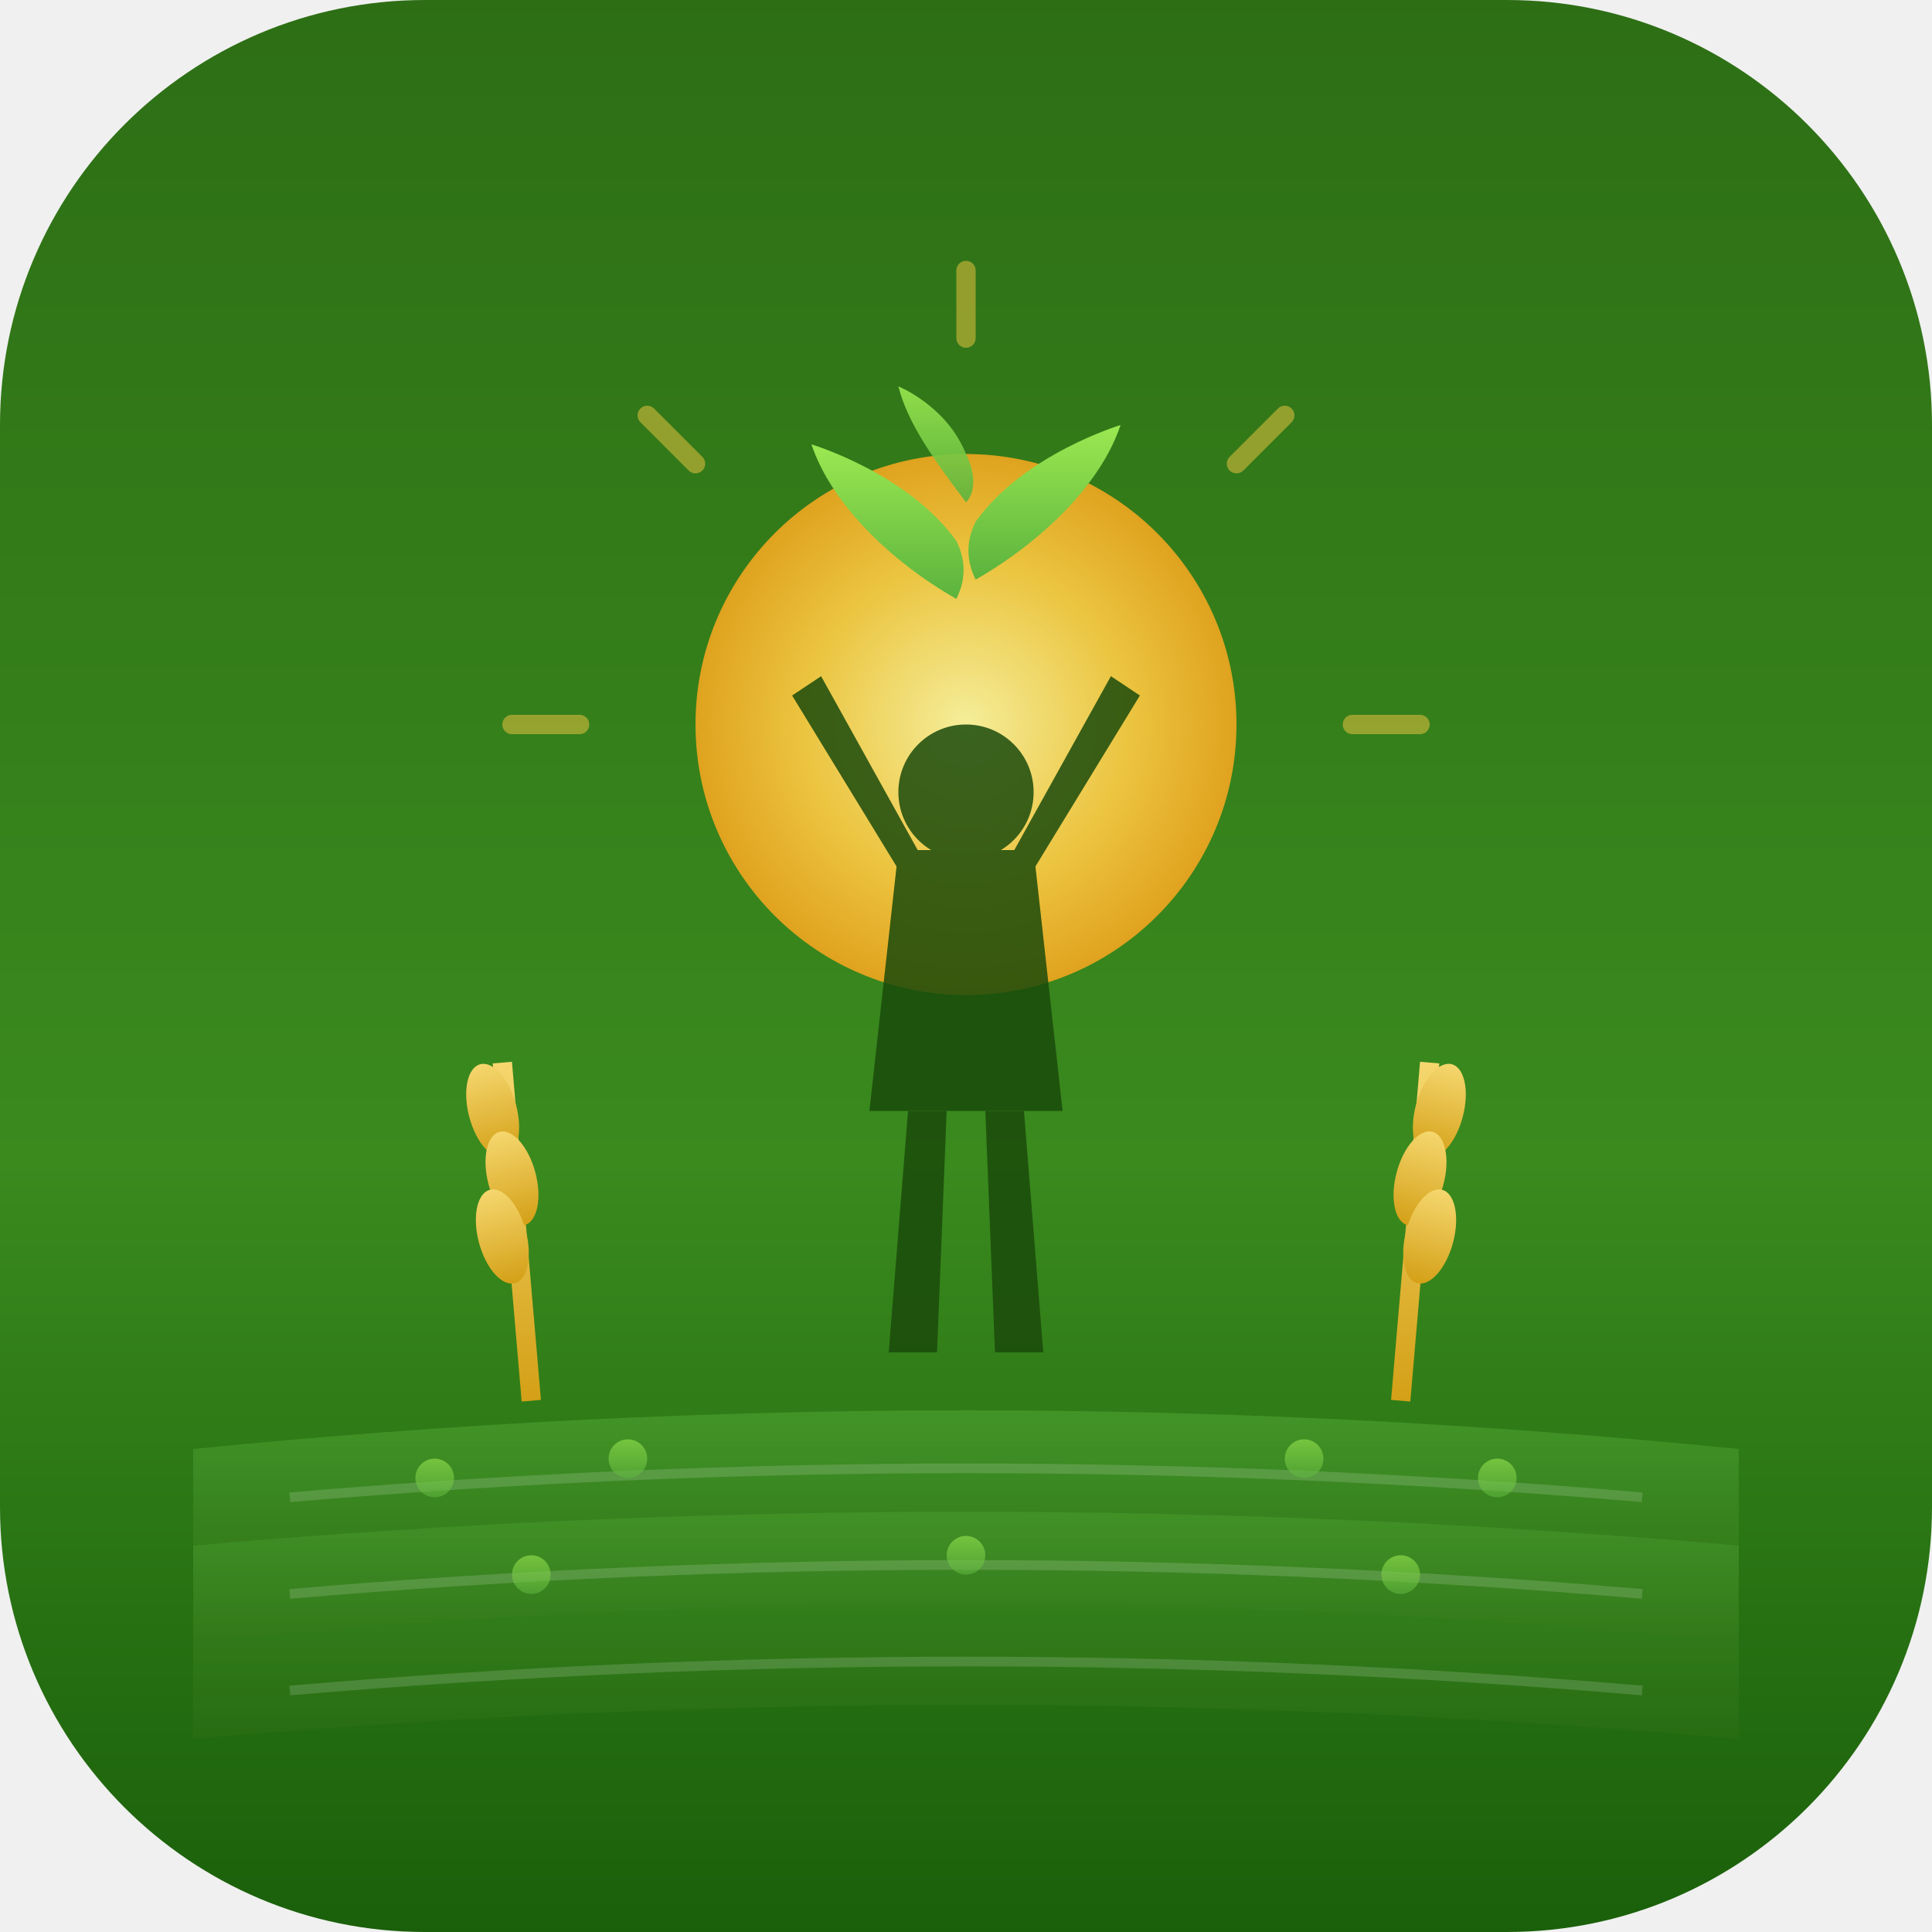
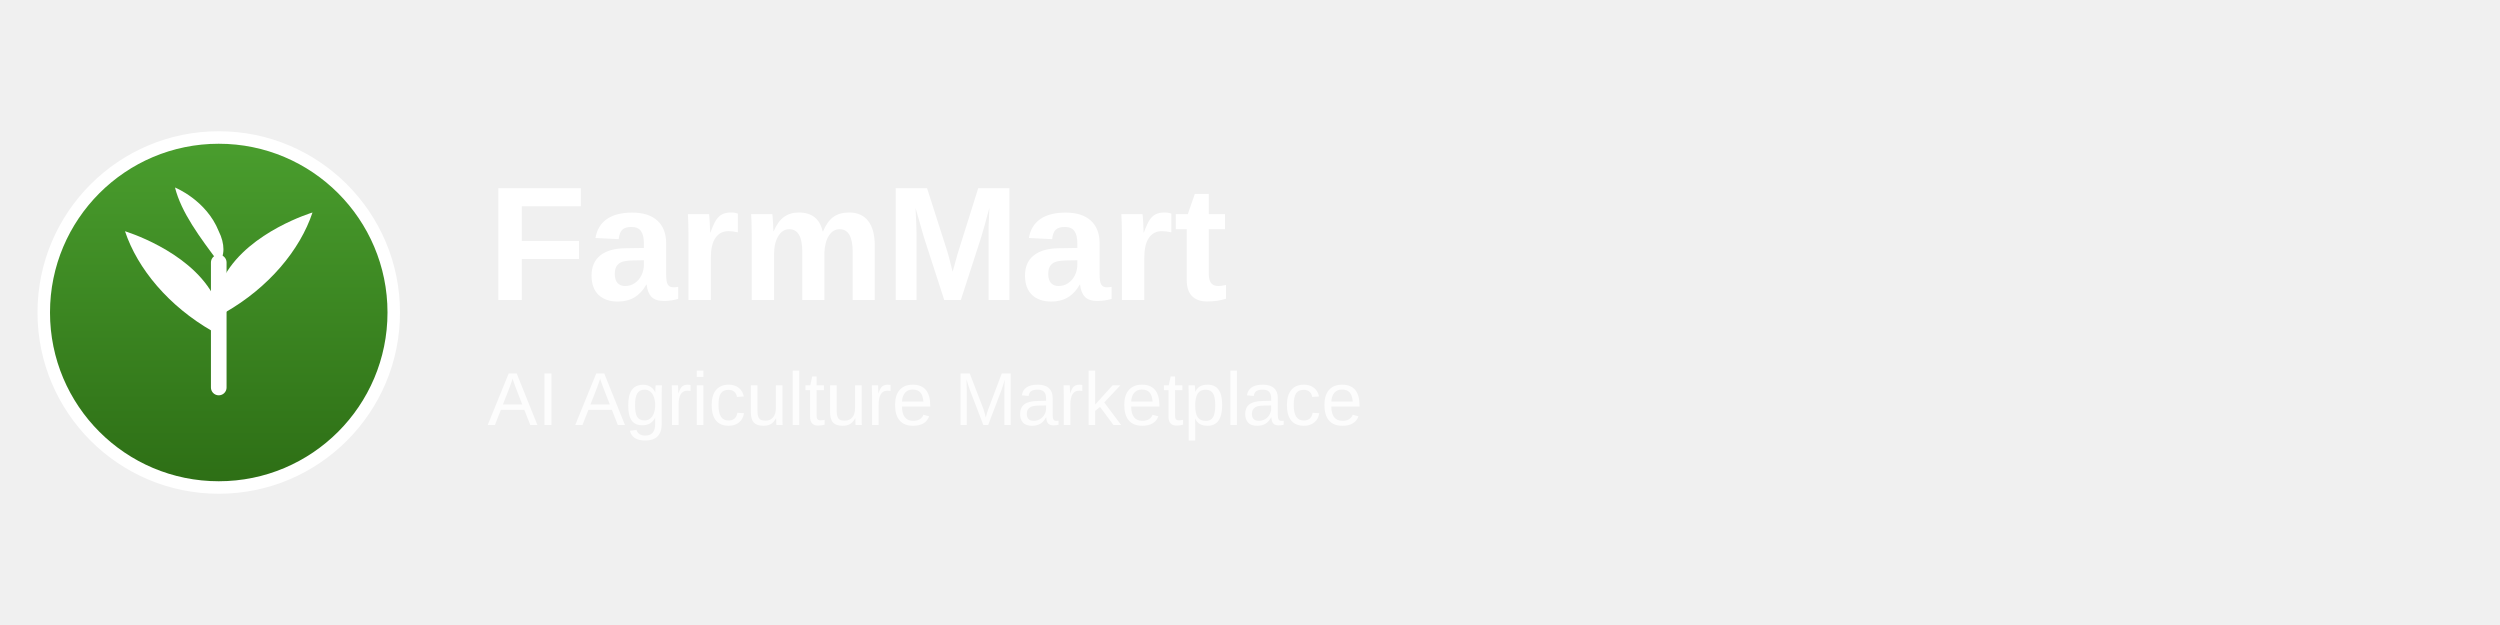
- <svg xmlns="http://www.w3.org/2000/svg" viewBox="0 0 200 200" width="200" height="200">
+ <svg xmlns="http://www.w3.org/2000/svg" viewBox="0 0 400 100" width="400" height="100">
  <defs>
-     <linearGradient id="bgGrad" x1="0" y1="0" x2="0" y2="1">
-       <stop offset="0%" stop-color="#2d6e15" />
-       <stop offset="60%" stop-color="#3a8a1e" />
-       <stop offset="100%" stop-color="#1a5f0a" />
+     <linearGradient id="greenGrad" x1="0" y1="0" x2="0" y2="1">
+       <stop offset="0%" stop-color="#4a9e2e" />
+       <stop offset="100%" stop-color="#2d6e15" />
    </linearGradient>
-     <radialGradient id="sunGrad" cx="50%" cy="50%">
-       <stop offset="0%" stop-color="#fff3a0" />
-       <stop offset="60%" stop-color="#f5c842" />
-       <stop offset="100%" stop-color="#e8a520" />
-     </radialGradient>
-     <linearGradient id="leafGrad" x1="0" y1="0" x2="0" y2="1">
+     <linearGradient id="sproutGrad" x1="0" y1="0" x2="0" y2="1">
      <stop offset="0%" stop-color="#9be851" />
      <stop offset="100%" stop-color="#5cb33d" />
    </linearGradient>
-     <linearGradient id="wheatGrad" x1="0" y1="0" x2="0" y2="1">
-       <stop offset="0%" stop-color="#f5d76e" />
-       <stop offset="100%" stop-color="#d4a017" />
-     </linearGradient>
-     <linearGradient id="fieldGrad" x1="0" y1="0" x2="0" y2="1">
-       <stop offset="0%" stop-color="#4a9e2e" />
-       <stop offset="100%" stop-color="#2d6e15" />
-     </linearGradient>
  </defs>
-   <rect width="200" height="200" rx="44" fill="url(#bgGrad)" />
-   <circle cx="100" cy="75" r="28" fill="url(#sunGrad)" opacity="0.95" />
-   <g stroke="#f5c842" stroke-width="2" stroke-linecap="round" opacity="0.5">
-     <line x1="100" y1="35" x2="100" y2="28" />
-     <line x1="72" y1="48" x2="67" y2="43" />
-     <line x1="128" y1="48" x2="133" y2="43" />
-     <line x1="60" y1="75" x2="53" y2="75" />
-     <line x1="140" y1="75" x2="147" y2="75" />
-   </g>
-   <g fill="#1a4a0a" opacity="0.85">
-     <circle cx="100" cy="82" r="7" />
-     <path d="M93 88 L107 88 L110 115 L90 115 Z" />
-     <path d="M93 90 L82 72 L85 70 L95 88 Z" />
-     <path d="M107 90 L118 72 L115 70 L105 88 Z" />
-     <path d="M94 115 L92 140 L97 140 L98 115 Z" />
-     <path d="M102 115 L103 140 L108 140 L106 115 Z" />
-   </g>
-   <g>
-     <path d="M100 70 L100 55" stroke="url(#leafGrad)" stroke-width="3" stroke-linecap="round" fill="none" />
-     <path d="M99 62 C92 58 86 52 84 46 C84 46 94 49 99 56 C100 58 100 60 99 62 Z" fill="url(#leafGrad)" />
-     <path d="M101 60 C108 56 114 50 116 44 C116 44 106 47 101 54 C100 56 100 58 101 60 Z" fill="url(#leafGrad)" />
-     <path d="M100 52 C97 48 94 44 93 40 C93 40 98 42 100 47 C101 49 101 51 100 52 Z" fill="url(#leafGrad)" opacity="0.9" />
-   </g>
-   <g>
-     <line x1="55" y1="145" x2="52" y2="110" stroke="url(#wheatGrad)" stroke-width="2" />
-     <ellipse cx="51" cy="115" rx="2.5" ry="5" fill="url(#wheatGrad)" transform="rotate(-15 51 115)" />
-     <ellipse cx="53" cy="122" rx="2.5" ry="5" fill="url(#wheatGrad)" transform="rotate(-15 53 122)" />
-     <ellipse cx="52" cy="128" rx="2.5" ry="5" fill="url(#wheatGrad)" transform="rotate(-15 52 128)" />
-   </g>
-   <g>
-     <line x1="145" y1="145" x2="148" y2="110" stroke="url(#wheatGrad)" stroke-width="2" />
-     <ellipse cx="149" cy="115" rx="2.5" ry="5" fill="url(#wheatGrad)" transform="rotate(15 149 115)" />
-     <ellipse cx="147" cy="122" rx="2.5" ry="5" fill="url(#wheatGrad)" transform="rotate(15 147 122)" />
-     <ellipse cx="148" cy="128" rx="2.5" ry="5" fill="url(#wheatGrad)" transform="rotate(15 148 128)" />
-   </g>
-   <path d="M20 150 Q100 142 180 150 L180 170 Q100 162 20 170 Z" fill="url(#fieldGrad)" opacity="0.7" />
-   <path d="M20 160 Q100 153 180 160 L180 180 Q100 173 20 180 Z" fill="url(#fieldGrad)" opacity="0.5" />
-   <g stroke="rgba(255,255,255,0.15)" stroke-width="1" fill="none">
-     <path d="M30 155 Q100 149 170 155" />
-     <path d="M30 165 Q100 159 170 165" />
-     <path d="M30 175 Q100 169 170 175" />
-   </g>
-   <g fill="url(#leafGrad)" opacity="0.6">
-     <circle cx="45" cy="153" r="2" />
-     <circle cx="65" cy="151" r="2" />
-     <circle cx="135" cy="151" r="2" />
-     <circle cx="155" cy="153" r="2" />
-     <circle cx="55" cy="163" r="2" />
-     <circle cx="100" cy="161" r="2" />
-     <circle cx="145" cy="163" r="2" />
-   </g>
+   <circle cx="35" cy="50" r="28" fill="url(#greenGrad)" stroke="#ffffff" stroke-width="2" />
+   <path d="M35 62 L35 42" stroke="#ffffff" stroke-width="2.5" stroke-linecap="round" fill="none" />
+   <path d="M34 53 C27 49 22 43 20 37 C20 37 30 40 34 47 C35 49 35 51 34 53 Z" fill="#ffffff" />
+   <path d="M36 50 C43 46 48 40 50 34 C50 34 40 37 36 44 C35 46 35 48 36 50 Z" fill="#ffffff" />
+   <path d="M35 42 C32 38 29 34 28 30 C28 30 33 32 35 37 C36 39 36 41 35 42 Z" fill="#ffffff" />
+   <text x="78" y="48" font-family="Arial, sans-serif" font-size="26" font-weight="bold" fill="#ffffff">FarmMart</text>
+   <text x="78" y="68" font-family="Arial, sans-serif" font-size="12" fill="#ffffff" opacity="0.85">AI Agriculture Marketplace</text>
</svg>
